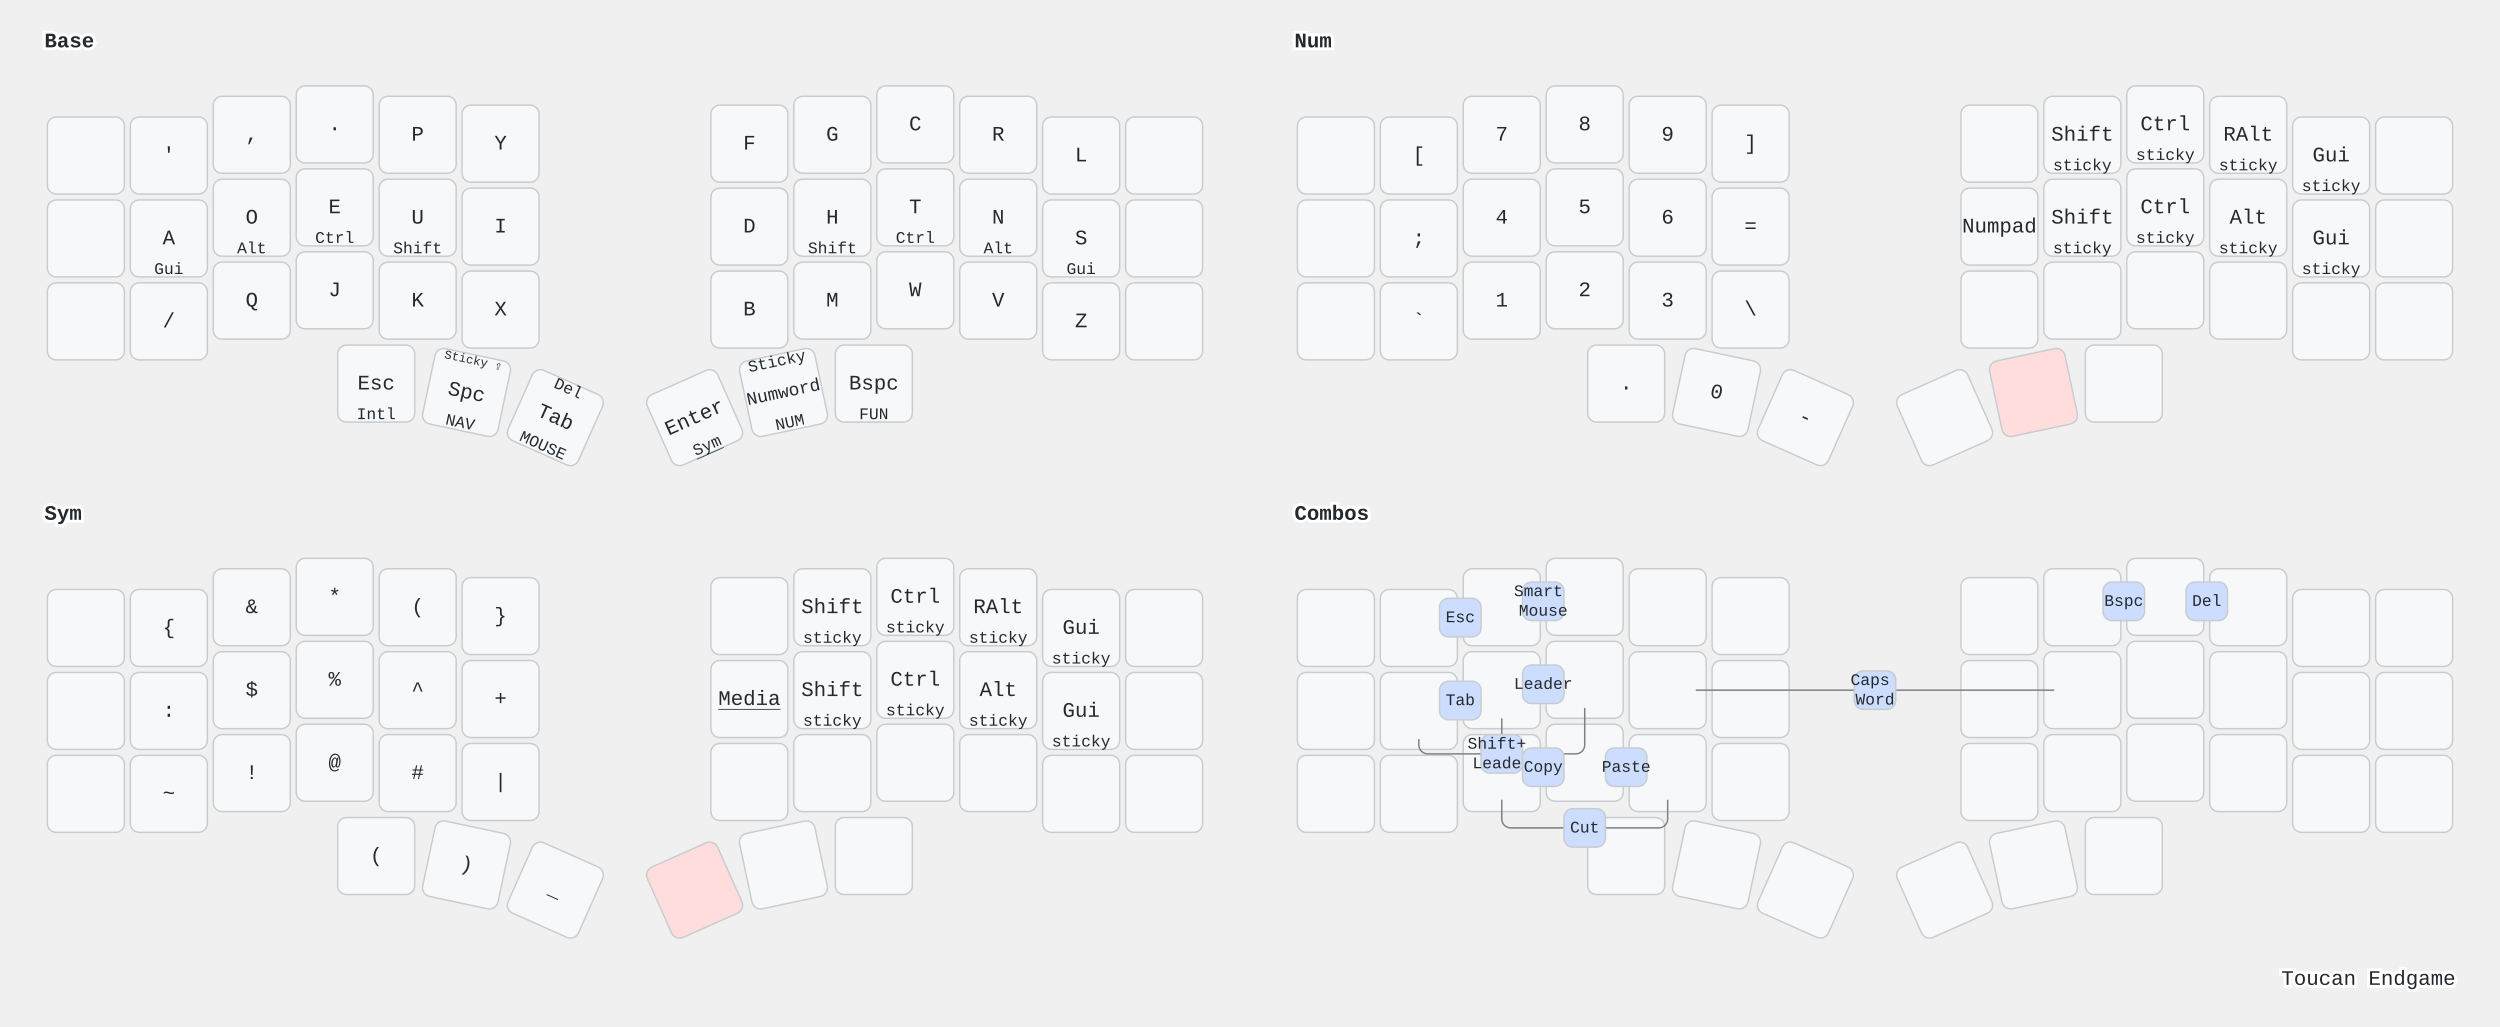
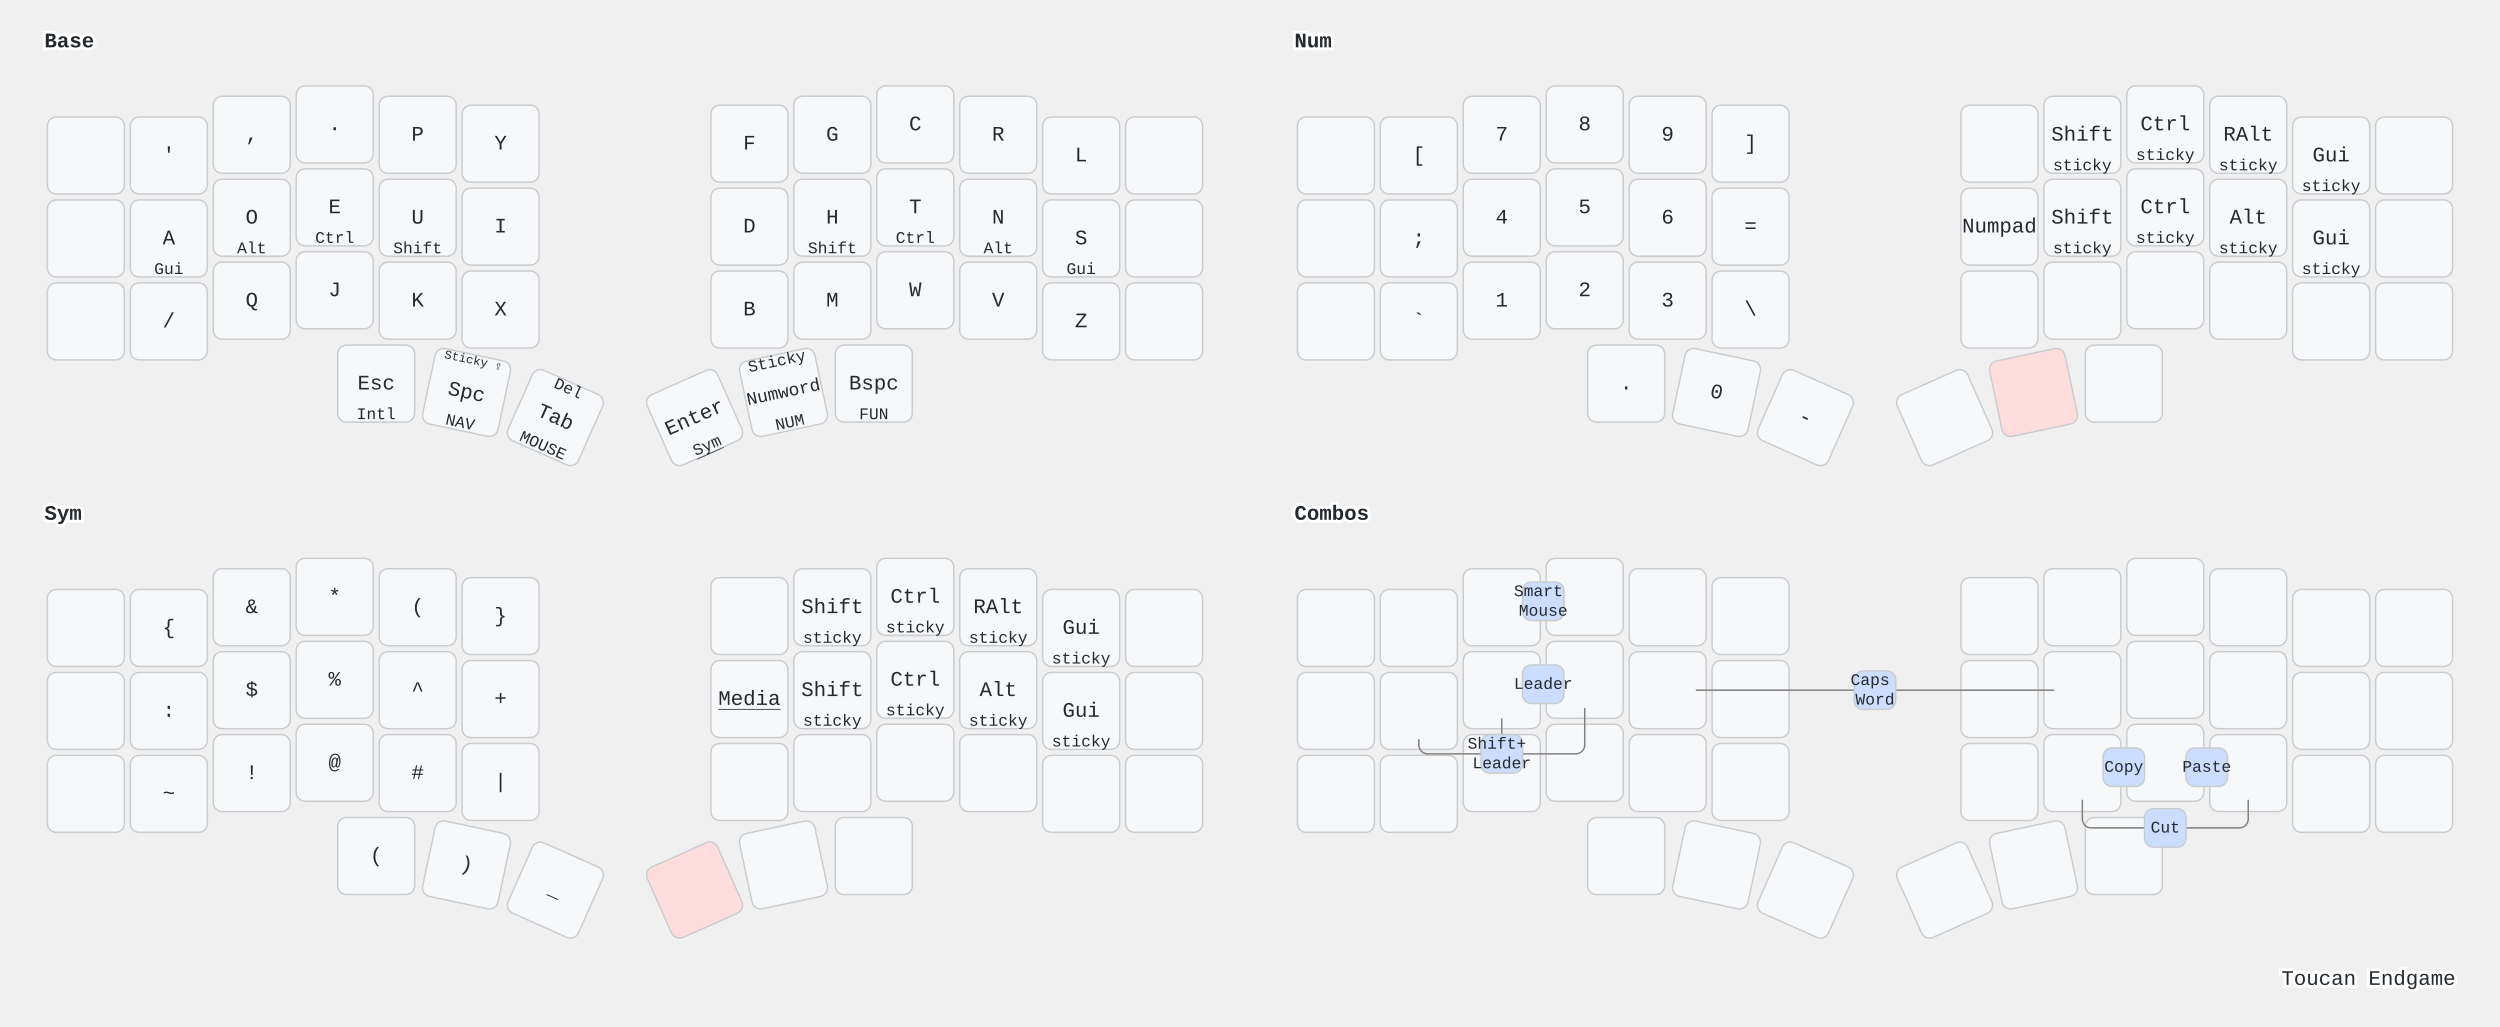
<svg xmlns="http://www.w3.org/2000/svg" width="1688" height="693" viewBox="0 0 1688 693" class="keymap">
  <style>/* inherit to force styles through use tags */
svg path {
    fill: inherit;
}

/* font and background color specifications */
svg.keymap {
    font-family: SFMono-Regular,Consolas,Liberation Mono,Menlo,monospace;
    font-size: 14px;
    font-kerning: normal;
    text-rendering: optimizeLegibility;
    fill: #24292e;
}

/* default key styling */
rect.key {
    fill: #f6f8fa;
}

rect.key, rect.combo {
    stroke: #c9cccf;
    stroke-width: 1;
}

/* default key side styling, only used is draw_key_sides is set */
rect.side {
    filter: brightness(90%);
}

/* color accent for combo boxes */
rect.combo, rect.combo-separate {
    fill: #cdf;
}

/* color accent for held keys */
rect.held, rect.combo.held {
    fill: #fdd;
}

/* color accent for ghost (optional) keys */
rect.ghost, rect.combo.ghost {
    stroke-dasharray: 4, 4;
    stroke-width: 2;
}

text {
    text-anchor: middle;
    dominant-baseline: middle;
}

/* styling for layer labels */
text.label {
    font-weight: bold;
    text-anchor: start;
    stroke: white;
    stroke-width: 4;
    paint-order: stroke;
}

/* styling for optional footer */
text.footer {
    text-anchor: end;
    dominant-baseline: auto;
    stroke: white;
    stroke-width: 4;
    paint-order: stroke;
}

/* styling for combo tap, and key non-tap label text */
text.combo, text.hold, text.shifted, text.left, text.right, text.tl, text.tr, text.bl, text.br {
    font-size: 11px;
}

text.hold, text.bl, text.br {
    text-anchor: middle;
    dominant-baseline: auto;
}

text.shifted, text.tl, text.tr {
    text-anchor: middle;
    dominant-baseline: hanging;
}

text.left, text.tl, text.bl {
    text-anchor: start;
}

text.right, text.tr, text.br {
    text-anchor: end;
}

text.layer-activator {
    text-decoration: underline;
}

/* styling for hold/shifted label text in combo box */
text.combo.hold, text.combo.shifted, text.combo.left, text.combo.right {
    font-size: 8px;
}

/* lighter symbol for transparent keys */
text.trans {
    fill: #7b7e81;
}

/* styling for combo dendrons */
path.combo {
    stroke-width: 1;
    stroke: gray;
    fill: none;
}

/* Start Tabler Icons Cleanup */
/* cannot use height/width with glyphs */
.icon-tabler &gt; path {
    fill: inherit;
    stroke: inherit;
    stroke-width: 2;
}
/* hide tabler's default box */
.icon-tabler &gt; path[stroke="none"][fill="none"] {
    visibility: hidden;
}
/* End Tabler Icons Cleanup */

@media (prefers-color-scheme: dark) {
svg.keymap { fill: #d1d6db; }
rect.key { fill: #3f4750; }
rect.key, rect.combo { stroke: #60666c; }
rect.combo, rect.combo-separate { fill: #1f3d7a; }
rect.held, rect.combo.held { fill: #854747; }
text.label, text.footer { stroke: black; }
text.trans { fill: #7e8184; }
path.combo { stroke: #7f7f7f; }

}</style>
  <g transform="translate(30, 0)" class="layer-Base">
    <text x="0" y="28" class="label" id="Base">Base</text>
    <g transform="translate(0, 56)">
      <g transform="translate(28, 49)" class="key keypos-0">
        <rect rx="6" ry="6" x="-26" y="-26" width="52" height="52" class="key" />
      </g>
      <g transform="translate(84, 49)" class="key keypos-1">
        <rect rx="6" ry="6" x="-26" y="-26" width="52" height="52" class="key" />
        <text x="0" y="0" class="key tap">'</text>
      </g>
      <g transform="translate(140, 35)" class="key keypos-2">
        <rect rx="6" ry="6" x="-26" y="-26" width="52" height="52" class="key" />
        <text x="0" y="0" class="key tap">,</text>
      </g>
      <g transform="translate(196, 28)" class="key keypos-3">
        <rect rx="6" ry="6" x="-26" y="-26" width="52" height="52" class="key" />
        <text x="0" y="0" class="key tap">.</text>
      </g>
      <g transform="translate(252, 35)" class="key keypos-4">
        <rect rx="6" ry="6" x="-26" y="-26" width="52" height="52" class="key" />
        <text x="0" y="0" class="key tap">P</text>
      </g>
      <g transform="translate(308, 41)" class="key keypos-5">
        <rect rx="6" ry="6" x="-26" y="-26" width="52" height="52" class="key" />
        <text x="0" y="0" class="key tap">Y</text>
      </g>
      <g transform="translate(476, 41)" class="key keypos-6">
        <rect rx="6" ry="6" x="-26" y="-26" width="52" height="52" class="key" />
        <text x="0" y="0" class="key tap">F</text>
      </g>
      <g transform="translate(532, 35)" class="key keypos-7">
        <rect rx="6" ry="6" x="-26" y="-26" width="52" height="52" class="key" />
        <text x="0" y="0" class="key tap">G</text>
      </g>
      <g transform="translate(588, 28)" class="key keypos-8">
        <rect rx="6" ry="6" x="-26" y="-26" width="52" height="52" class="key" />
        <text x="0" y="0" class="key tap">C</text>
      </g>
      <g transform="translate(644, 35)" class="key keypos-9">
        <rect rx="6" ry="6" x="-26" y="-26" width="52" height="52" class="key" />
        <text x="0" y="0" class="key tap">R</text>
      </g>
      <g transform="translate(700, 49)" class="key keypos-10">
        <rect rx="6" ry="6" x="-26" y="-26" width="52" height="52" class="key" />
        <text x="0" y="0" class="key tap">L</text>
      </g>
      <g transform="translate(756, 49)" class="key keypos-11">
        <rect rx="6" ry="6" x="-26" y="-26" width="52" height="52" class="key" />
      </g>
      <g transform="translate(28, 105)" class="key keypos-12">
        <rect rx="6" ry="6" x="-26" y="-26" width="52" height="52" class="key" />
      </g>
      <g transform="translate(84, 105)" class="key keypos-13">
        <rect rx="6" ry="6" x="-26" y="-26" width="52" height="52" class="key" />
        <text x="0" y="0" class="key tap">A</text>
        <text x="0" y="24" class="key hold">Gui</text>
      </g>
      <g transform="translate(140, 91)" class="key keypos-14">
        <rect rx="6" ry="6" x="-26" y="-26" width="52" height="52" class="key" />
        <text x="0" y="0" class="key tap">O</text>
        <text x="0" y="24" class="key hold">Alt</text>
      </g>
      <g transform="translate(196, 84)" class="key keypos-15">
        <rect rx="6" ry="6" x="-26" y="-26" width="52" height="52" class="key" />
        <text x="0" y="0" class="key tap">E</text>
        <text x="0" y="24" class="key hold">Ctrl</text>
      </g>
      <g transform="translate(252, 91)" class="key keypos-16">
        <rect rx="6" ry="6" x="-26" y="-26" width="52" height="52" class="key" />
        <text x="0" y="0" class="key tap">U</text>
        <text x="0" y="24" class="key hold">Shift</text>
      </g>
      <g transform="translate(308, 97)" class="key keypos-17">
        <rect rx="6" ry="6" x="-26" y="-26" width="52" height="52" class="key" />
        <text x="0" y="0" class="key tap">I</text>
      </g>
      <g transform="translate(476, 97)" class="key keypos-18">
        <rect rx="6" ry="6" x="-26" y="-26" width="52" height="52" class="key" />
        <text x="0" y="0" class="key tap">D</text>
      </g>
      <g transform="translate(532, 91)" class="key keypos-19">
        <rect rx="6" ry="6" x="-26" y="-26" width="52" height="52" class="key" />
        <text x="0" y="0" class="key tap">H</text>
        <text x="0" y="24" class="key hold">Shift</text>
      </g>
      <g transform="translate(588, 84)" class="key keypos-20">
        <rect rx="6" ry="6" x="-26" y="-26" width="52" height="52" class="key" />
        <text x="0" y="0" class="key tap">T</text>
        <text x="0" y="24" class="key hold">Ctrl</text>
      </g>
      <g transform="translate(644, 91)" class="key keypos-21">
        <rect rx="6" ry="6" x="-26" y="-26" width="52" height="52" class="key" />
        <text x="0" y="0" class="key tap">N</text>
        <text x="0" y="24" class="key hold">Alt</text>
      </g>
      <g transform="translate(700, 105)" class="key keypos-22">
        <rect rx="6" ry="6" x="-26" y="-26" width="52" height="52" class="key" />
        <text x="0" y="0" class="key tap">S</text>
        <text x="0" y="24" class="key hold">Gui</text>
      </g>
      <g transform="translate(756, 105)" class="key keypos-23">
        <rect rx="6" ry="6" x="-26" y="-26" width="52" height="52" class="key" />
      </g>
      <g transform="translate(28, 161)" class="key keypos-24">
        <rect rx="6" ry="6" x="-26" y="-26" width="52" height="52" class="key" />
      </g>
      <g transform="translate(84, 161)" class="key keypos-25">
        <rect rx="6" ry="6" x="-26" y="-26" width="52" height="52" class="key" />
        <text x="0" y="0" class="key tap">/</text>
      </g>
      <g transform="translate(140, 147)" class="key keypos-26">
        <rect rx="6" ry="6" x="-26" y="-26" width="52" height="52" class="key" />
        <text x="0" y="0" class="key tap">Q</text>
      </g>
      <g transform="translate(196, 140)" class="key keypos-27">
        <rect rx="6" ry="6" x="-26" y="-26" width="52" height="52" class="key" />
        <text x="0" y="0" class="key tap">J</text>
      </g>
      <g transform="translate(252, 147)" class="key keypos-28">
        <rect rx="6" ry="6" x="-26" y="-26" width="52" height="52" class="key" />
        <text x="0" y="0" class="key tap">K</text>
      </g>
      <g transform="translate(308, 153)" class="key keypos-29">
        <rect rx="6" ry="6" x="-26" y="-26" width="52" height="52" class="key" />
        <text x="0" y="0" class="key tap">X</text>
      </g>
      <g transform="translate(476, 153)" class="key keypos-30">
        <rect rx="6" ry="6" x="-26" y="-26" width="52" height="52" class="key" />
        <text x="0" y="0" class="key tap">B</text>
      </g>
      <g transform="translate(532, 147)" class="key keypos-31">
        <rect rx="6" ry="6" x="-26" y="-26" width="52" height="52" class="key" />
        <text x="0" y="0" class="key tap">M</text>
      </g>
      <g transform="translate(588, 140)" class="key keypos-32">
        <rect rx="6" ry="6" x="-26" y="-26" width="52" height="52" class="key" />
        <text x="0" y="0" class="key tap">W</text>
      </g>
      <g transform="translate(644, 147)" class="key keypos-33">
        <rect rx="6" ry="6" x="-26" y="-26" width="52" height="52" class="key" />
        <text x="0" y="0" class="key tap">V</text>
      </g>
      <g transform="translate(700, 161)" class="key keypos-34">
        <rect rx="6" ry="6" x="-26" y="-26" width="52" height="52" class="key" />
        <text x="0" y="0" class="key tap">Z</text>
      </g>
      <g transform="translate(756, 161)" class="key keypos-35">
        <rect rx="6" ry="6" x="-26" y="-26" width="52" height="52" class="key" />
      </g>
      <g transform="translate(224, 203)" class="key keypos-36">
        <rect rx="6" ry="6" x="-26" y="-26" width="52" height="52" class="key" />
        <text x="0" y="0" class="key tap">Esc</text>
        <text x="0" y="24" class="key hold">Intl</text>
      </g>
      <g transform="translate(285, 209) rotate(12.0)" class="key keypos-37">
        <rect rx="6" ry="6" x="-26" y="-26" width="52" height="52" class="key" />
        <text x="0" y="0" class="key tap">Spc</text>
        <text x="0" y="24" class="key hold">NAV</text>
        <text x="0" y="-24" class="key shifted">
          <tspan style="font-size: 75%">Sticky ⇧</tspan>
        </text>
      </g>
      <g transform="translate(345, 226) rotate(24.0)" class="key keypos-38">
        <rect rx="6" ry="6" x="-26" y="-26" width="52" height="52" class="key" />
        <text x="0" y="0" class="key tap">Tab</text>
        <text x="0" y="24" class="key hold">MOUSE</text>
        <text x="0" y="-24" class="key shifted">Del</text>
      </g>
      <g transform="translate(439, 226) rotate(-24.0)" class="key keypos-39">
        <rect rx="6" ry="6" x="-26" y="-26" width="52" height="52" class="key" />
        <text x="0" y="0" class="key tap">Enter</text>
        <a href="#Sym">
          <text x="0" y="24" class="key hold layer-activator">Sym</text>
        </a>
      </g>
      <g transform="translate(499, 209) rotate(-12.0)" class="key keypos-40">
        <rect rx="6" ry="6" x="-26" y="-26" width="52" height="52" class="key" />
        <text x="0" y="0" class="key tap">
          <tspan style="font-size: 86%">Numword</tspan>
        </text>
        <text x="0" y="24" class="key hold">NUM</text>
        <text x="0" y="-24" class="key shifted">Sticky</text>
      </g>
      <g transform="translate(560, 203)" class="key keypos-41">
        <rect rx="6" ry="6" x="-26" y="-26" width="52" height="52" class="key" />
        <text x="0" y="0" class="key tap">Bspc</text>
        <text x="0" y="24" class="key hold">FUN</text>
      </g>
    </g>
  </g>
  <g transform="translate(874, 0)" class="layer-Num">
    <text x="0" y="28" class="label" id="Num">Num</text>
    <g transform="translate(0, 56)">
      <g transform="translate(28, 49)" class="key keypos-0">
        <rect rx="6" ry="6" x="-26" y="-26" width="52" height="52" class="key" />
      </g>
      <g transform="translate(84, 49)" class="key keypos-1">
        <rect rx="6" ry="6" x="-26" y="-26" width="52" height="52" class="key" />
        <text x="0" y="0" class="key tap">[</text>
      </g>
      <g transform="translate(140, 35)" class="key keypos-2">
        <rect rx="6" ry="6" x="-26" y="-26" width="52" height="52" class="key" />
        <text x="0" y="0" class="key tap">7</text>
      </g>
      <g transform="translate(196, 28)" class="key keypos-3">
        <rect rx="6" ry="6" x="-26" y="-26" width="52" height="52" class="key" />
        <text x="0" y="0" class="key tap">8</text>
      </g>
      <g transform="translate(252, 35)" class="key keypos-4">
        <rect rx="6" ry="6" x="-26" y="-26" width="52" height="52" class="key" />
        <text x="0" y="0" class="key tap">9</text>
      </g>
      <g transform="translate(308, 41)" class="key keypos-5">
        <rect rx="6" ry="6" x="-26" y="-26" width="52" height="52" class="key" />
        <text x="0" y="0" class="key tap">]</text>
      </g>
      <g transform="translate(476, 41)" class="key trans keypos-6">
        <rect rx="6" ry="6" x="-26" y="-26" width="52" height="52" class="key trans" />
      </g>
      <g transform="translate(532, 35)" class="key keypos-7">
        <rect rx="6" ry="6" x="-26" y="-26" width="52" height="52" class="key" />
        <text x="0" y="0" class="key tap">Shift</text>
        <text x="0" y="24" class="key hold">sticky</text>
      </g>
      <g transform="translate(588, 28)" class="key keypos-8">
        <rect rx="6" ry="6" x="-26" y="-26" width="52" height="52" class="key" />
        <text x="0" y="0" class="key tap">Ctrl</text>
        <text x="0" y="24" class="key hold">sticky</text>
      </g>
      <g transform="translate(644, 35)" class="key keypos-9">
        <rect rx="6" ry="6" x="-26" y="-26" width="52" height="52" class="key" />
        <text x="0" y="0" class="key tap">RAlt</text>
        <text x="0" y="24" class="key hold">sticky</text>
      </g>
      <g transform="translate(700, 49)" class="key keypos-10">
        <rect rx="6" ry="6" x="-26" y="-26" width="52" height="52" class="key" />
        <text x="0" y="0" class="key tap">Gui</text>
        <text x="0" y="24" class="key hold">sticky</text>
      </g>
      <g transform="translate(756, 49)" class="key keypos-11">
        <rect rx="6" ry="6" x="-26" y="-26" width="52" height="52" class="key" />
      </g>
      <g transform="translate(28, 105)" class="key keypos-12">
        <rect rx="6" ry="6" x="-26" y="-26" width="52" height="52" class="key" />
      </g>
      <g transform="translate(84, 105)" class="key keypos-13">
        <rect rx="6" ry="6" x="-26" y="-26" width="52" height="52" class="key" />
        <text x="0" y="0" class="key tap">;</text>
      </g>
      <g transform="translate(140, 91)" class="key keypos-14">
        <rect rx="6" ry="6" x="-26" y="-26" width="52" height="52" class="key" />
        <text x="0" y="0" class="key tap">4</text>
      </g>
      <g transform="translate(196, 84)" class="key keypos-15">
        <rect rx="6" ry="6" x="-26" y="-26" width="52" height="52" class="key" />
        <text x="0" y="0" class="key tap">5</text>
      </g>
      <g transform="translate(252, 91)" class="key keypos-16">
        <rect rx="6" ry="6" x="-26" y="-26" width="52" height="52" class="key" />
        <text x="0" y="0" class="key tap">6</text>
      </g>
      <g transform="translate(308, 97)" class="key keypos-17">
        <rect rx="6" ry="6" x="-26" y="-26" width="52" height="52" class="key" />
        <text x="0" y="0" class="key tap">=</text>
      </g>
      <g transform="translate(476, 97)" class="key keypos-18">
        <rect rx="6" ry="6" x="-26" y="-26" width="52" height="52" class="key" />
        <text x="0" y="0" class="key tap">Numpad</text>
      </g>
      <g transform="translate(532, 91)" class="key keypos-19">
        <rect rx="6" ry="6" x="-26" y="-26" width="52" height="52" class="key" />
        <text x="0" y="0" class="key tap">Shift</text>
        <text x="0" y="24" class="key hold">sticky</text>
      </g>
      <g transform="translate(588, 84)" class="key keypos-20">
        <rect rx="6" ry="6" x="-26" y="-26" width="52" height="52" class="key" />
        <text x="0" y="0" class="key tap">Ctrl</text>
        <text x="0" y="24" class="key hold">sticky</text>
      </g>
      <g transform="translate(644, 91)" class="key keypos-21">
        <rect rx="6" ry="6" x="-26" y="-26" width="52" height="52" class="key" />
        <text x="0" y="0" class="key tap">Alt</text>
        <text x="0" y="24" class="key hold">sticky</text>
      </g>
      <g transform="translate(700, 105)" class="key keypos-22">
        <rect rx="6" ry="6" x="-26" y="-26" width="52" height="52" class="key" />
        <text x="0" y="0" class="key tap">Gui</text>
        <text x="0" y="24" class="key hold">sticky</text>
      </g>
      <g transform="translate(756, 105)" class="key keypos-23">
        <rect rx="6" ry="6" x="-26" y="-26" width="52" height="52" class="key" />
      </g>
      <g transform="translate(28, 161)" class="key keypos-24">
        <rect rx="6" ry="6" x="-26" y="-26" width="52" height="52" class="key" />
      </g>
      <g transform="translate(84, 161)" class="key keypos-25">
        <rect rx="6" ry="6" x="-26" y="-26" width="52" height="52" class="key" />
        <text x="0" y="0" class="key tap">`</text>
      </g>
      <g transform="translate(140, 147)" class="key keypos-26">
        <rect rx="6" ry="6" x="-26" y="-26" width="52" height="52" class="key" />
        <text x="0" y="0" class="key tap">1</text>
      </g>
      <g transform="translate(196, 140)" class="key keypos-27">
        <rect rx="6" ry="6" x="-26" y="-26" width="52" height="52" class="key" />
        <text x="0" y="0" class="key tap">2</text>
      </g>
      <g transform="translate(252, 147)" class="key keypos-28">
        <rect rx="6" ry="6" x="-26" y="-26" width="52" height="52" class="key" />
        <text x="0" y="0" class="key tap">3</text>
      </g>
      <g transform="translate(308, 153)" class="key keypos-29">
        <rect rx="6" ry="6" x="-26" y="-26" width="52" height="52" class="key" />
        <text x="0" y="0" class="key tap">\</text>
      </g>
      <g transform="translate(476, 153)" class="key trans keypos-30">
        <rect rx="6" ry="6" x="-26" y="-26" width="52" height="52" class="key trans" />
      </g>
      <g transform="translate(532, 147)" class="key trans keypos-31">
        <rect rx="6" ry="6" x="-26" y="-26" width="52" height="52" class="key trans" />
      </g>
      <g transform="translate(588, 140)" class="key trans keypos-32">
        <rect rx="6" ry="6" x="-26" y="-26" width="52" height="52" class="key trans" />
      </g>
      <g transform="translate(644, 147)" class="key trans keypos-33">
        <rect rx="6" ry="6" x="-26" y="-26" width="52" height="52" class="key trans" />
      </g>
      <g transform="translate(700, 161)" class="key trans keypos-34">
        <rect rx="6" ry="6" x="-26" y="-26" width="52" height="52" class="key trans" />
      </g>
      <g transform="translate(756, 161)" class="key keypos-35">
        <rect rx="6" ry="6" x="-26" y="-26" width="52" height="52" class="key" />
      </g>
      <g transform="translate(224, 203)" class="key keypos-36">
        <rect rx="6" ry="6" x="-26" y="-26" width="52" height="52" class="key" />
        <text x="0" y="0" class="key tap">.</text>
      </g>
      <g transform="translate(285, 209) rotate(12.0)" class="key keypos-37">
        <rect rx="6" ry="6" x="-26" y="-26" width="52" height="52" class="key" />
        <text x="0" y="0" class="key tap">0</text>
      </g>
      <g transform="translate(345, 226) rotate(24.0)" class="key keypos-38">
        <rect rx="6" ry="6" x="-26" y="-26" width="52" height="52" class="key" />
        <text x="0" y="0" class="key tap">-</text>
      </g>
      <g transform="translate(439, 226) rotate(-24.0)" class="key trans keypos-39">
        <rect rx="6" ry="6" x="-26" y="-26" width="52" height="52" class="key trans" />
      </g>
      <g transform="translate(499, 209) rotate(-12.0)" class="key held keypos-40">
        <rect rx="6" ry="6" x="-26" y="-26" width="52" height="52" class="key held" />
      </g>
      <g transform="translate(560, 203)" class="key trans keypos-41">
        <rect rx="6" ry="6" x="-26" y="-26" width="52" height="52" class="key trans" />
      </g>
    </g>
  </g>
  <g transform="translate(30, 319)" class="layer-Sym">
    <text x="0" y="28" class="label" id="Sym">Sym</text>
    <g transform="translate(0, 56)">
      <g transform="translate(28, 49)" class="key keypos-0">
        <rect rx="6" ry="6" x="-26" y="-26" width="52" height="52" class="key" />
      </g>
      <g transform="translate(84, 49)" class="key keypos-1">
        <rect rx="6" ry="6" x="-26" y="-26" width="52" height="52" class="key" />
        <text x="0" y="0" class="key tap">{</text>
      </g>
      <g transform="translate(140, 35)" class="key keypos-2">
        <rect rx="6" ry="6" x="-26" y="-26" width="52" height="52" class="key" />
        <text x="0" y="0" class="key tap">&amp;</text>
      </g>
      <g transform="translate(196, 28)" class="key keypos-3">
        <rect rx="6" ry="6" x="-26" y="-26" width="52" height="52" class="key" />
        <text x="0" y="0" class="key tap">*</text>
      </g>
      <g transform="translate(252, 35)" class="key keypos-4">
        <rect rx="6" ry="6" x="-26" y="-26" width="52" height="52" class="key" />
        <text x="0" y="0" class="key tap">(</text>
      </g>
      <g transform="translate(308, 41)" class="key keypos-5">
        <rect rx="6" ry="6" x="-26" y="-26" width="52" height="52" class="key" />
        <text x="0" y="0" class="key tap">}</text>
      </g>
      <g transform="translate(476, 41)" class="key trans keypos-6">
        <rect rx="6" ry="6" x="-26" y="-26" width="52" height="52" class="key trans" />
      </g>
      <g transform="translate(532, 35)" class="key keypos-7">
        <rect rx="6" ry="6" x="-26" y="-26" width="52" height="52" class="key" />
        <text x="0" y="0" class="key tap">Shift</text>
        <text x="0" y="24" class="key hold">sticky</text>
      </g>
      <g transform="translate(588, 28)" class="key keypos-8">
        <rect rx="6" ry="6" x="-26" y="-26" width="52" height="52" class="key" />
        <text x="0" y="0" class="key tap">Ctrl</text>
        <text x="0" y="24" class="key hold">sticky</text>
      </g>
      <g transform="translate(644, 35)" class="key keypos-9">
        <rect rx="6" ry="6" x="-26" y="-26" width="52" height="52" class="key" />
        <text x="0" y="0" class="key tap">RAlt</text>
        <text x="0" y="24" class="key hold">sticky</text>
      </g>
      <g transform="translate(700, 49)" class="key keypos-10">
        <rect rx="6" ry="6" x="-26" y="-26" width="52" height="52" class="key" />
        <text x="0" y="0" class="key tap">Gui</text>
        <text x="0" y="24" class="key hold">sticky</text>
      </g>
      <g transform="translate(756, 49)" class="key keypos-11">
        <rect rx="6" ry="6" x="-26" y="-26" width="52" height="52" class="key" />
      </g>
      <g transform="translate(28, 105)" class="key keypos-12">
        <rect rx="6" ry="6" x="-26" y="-26" width="52" height="52" class="key" />
      </g>
      <g transform="translate(84, 105)" class="key keypos-13">
        <rect rx="6" ry="6" x="-26" y="-26" width="52" height="52" class="key" />
        <text x="0" y="0" class="key tap">:</text>
      </g>
      <g transform="translate(140, 91)" class="key keypos-14">
        <rect rx="6" ry="6" x="-26" y="-26" width="52" height="52" class="key" />
        <text x="0" y="0" class="key tap">$</text>
      </g>
      <g transform="translate(196, 84)" class="key keypos-15">
        <rect rx="6" ry="6" x="-26" y="-26" width="52" height="52" class="key" />
        <text x="0" y="0" class="key tap">%</text>
      </g>
      <g transform="translate(252, 91)" class="key keypos-16">
        <rect rx="6" ry="6" x="-26" y="-26" width="52" height="52" class="key" />
        <text x="0" y="0" class="key tap">^</text>
      </g>
      <g transform="translate(308, 97)" class="key keypos-17">
        <rect rx="6" ry="6" x="-26" y="-26" width="52" height="52" class="key" />
        <text x="0" y="0" class="key tap">+</text>
      </g>
      <g transform="translate(476, 97)" class="key layer-activator keypos-18">
        <rect rx="6" ry="6" x="-26" y="-26" width="52" height="52" class="key layer-activator" />
        <text x="0" y="0" class="key layer-activator tap">Media</text>
      </g>
      <g transform="translate(532, 91)" class="key keypos-19">
        <rect rx="6" ry="6" x="-26" y="-26" width="52" height="52" class="key" />
        <text x="0" y="0" class="key tap">Shift</text>
        <text x="0" y="24" class="key hold">sticky</text>
      </g>
      <g transform="translate(588, 84)" class="key keypos-20">
        <rect rx="6" ry="6" x="-26" y="-26" width="52" height="52" class="key" />
        <text x="0" y="0" class="key tap">Ctrl</text>
        <text x="0" y="24" class="key hold">sticky</text>
      </g>
      <g transform="translate(644, 91)" class="key keypos-21">
        <rect rx="6" ry="6" x="-26" y="-26" width="52" height="52" class="key" />
        <text x="0" y="0" class="key tap">Alt</text>
        <text x="0" y="24" class="key hold">sticky</text>
      </g>
      <g transform="translate(700, 105)" class="key keypos-22">
        <rect rx="6" ry="6" x="-26" y="-26" width="52" height="52" class="key" />
        <text x="0" y="0" class="key tap">Gui</text>
        <text x="0" y="24" class="key hold">sticky</text>
      </g>
      <g transform="translate(756, 105)" class="key keypos-23">
        <rect rx="6" ry="6" x="-26" y="-26" width="52" height="52" class="key" />
      </g>
      <g transform="translate(28, 161)" class="key keypos-24">
        <rect rx="6" ry="6" x="-26" y="-26" width="52" height="52" class="key" />
      </g>
      <g transform="translate(84, 161)" class="key keypos-25">
        <rect rx="6" ry="6" x="-26" y="-26" width="52" height="52" class="key" />
        <text x="0" y="0" class="key tap">~</text>
      </g>
      <g transform="translate(140, 147)" class="key keypos-26">
        <rect rx="6" ry="6" x="-26" y="-26" width="52" height="52" class="key" />
        <text x="0" y="0" class="key tap">!</text>
      </g>
      <g transform="translate(196, 140)" class="key keypos-27">
        <rect rx="6" ry="6" x="-26" y="-26" width="52" height="52" class="key" />
        <text x="0" y="0" class="key tap">@</text>
      </g>
      <g transform="translate(252, 147)" class="key keypos-28">
        <rect rx="6" ry="6" x="-26" y="-26" width="52" height="52" class="key" />
        <text x="0" y="0" class="key tap">#</text>
      </g>
      <g transform="translate(308, 153)" class="key keypos-29">
        <rect rx="6" ry="6" x="-26" y="-26" width="52" height="52" class="key" />
        <text x="0" y="0" class="key tap">|</text>
      </g>
      <g transform="translate(476, 153)" class="key trans keypos-30">
        <rect rx="6" ry="6" x="-26" y="-26" width="52" height="52" class="key trans" />
      </g>
      <g transform="translate(532, 147)" class="key trans keypos-31">
        <rect rx="6" ry="6" x="-26" y="-26" width="52" height="52" class="key trans" />
      </g>
      <g transform="translate(588, 140)" class="key trans keypos-32">
        <rect rx="6" ry="6" x="-26" y="-26" width="52" height="52" class="key trans" />
      </g>
      <g transform="translate(644, 147)" class="key trans keypos-33">
        <rect rx="6" ry="6" x="-26" y="-26" width="52" height="52" class="key trans" />
      </g>
      <g transform="translate(700, 161)" class="key trans keypos-34">
        <rect rx="6" ry="6" x="-26" y="-26" width="52" height="52" class="key trans" />
      </g>
      <g transform="translate(756, 161)" class="key keypos-35">
        <rect rx="6" ry="6" x="-26" y="-26" width="52" height="52" class="key" />
      </g>
      <g transform="translate(224, 203)" class="key keypos-36">
        <rect rx="6" ry="6" x="-26" y="-26" width="52" height="52" class="key" />
        <text x="0" y="0" class="key tap">(</text>
      </g>
      <g transform="translate(285, 209) rotate(12.0)" class="key keypos-37">
        <rect rx="6" ry="6" x="-26" y="-26" width="52" height="52" class="key" />
        <text x="0" y="0" class="key tap">)</text>
      </g>
      <g transform="translate(345, 226) rotate(24.0)" class="key keypos-38">
        <rect rx="6" ry="6" x="-26" y="-26" width="52" height="52" class="key" />
        <text x="0" y="0" class="key tap">_</text>
      </g>
      <g transform="translate(439, 226) rotate(-24.0)" class="key held keypos-39">
        <rect rx="6" ry="6" x="-26" y="-26" width="52" height="52" class="key held" />
      </g>
      <g transform="translate(499, 209) rotate(-12.0)" class="key trans keypos-40">
        <rect rx="6" ry="6" x="-26" y="-26" width="52" height="52" class="key trans" />
      </g>
      <g transform="translate(560, 203)" class="key trans keypos-41">
        <rect rx="6" ry="6" x="-26" y="-26" width="52" height="52" class="key trans" />
      </g>
    </g>
  </g>
  <g transform="translate(874, 319)" class="layer-Combos">
    <text x="0" y="28" class="label" id="Combos">Combos</text>
    <g transform="translate(0, 56)">
      <g transform="translate(28, 49)" class="key keypos-0">
        <rect rx="6" ry="6" x="-26" y="-26" width="52" height="52" class="key" />
      </g>
      <g transform="translate(84, 49)" class="key keypos-1">
        <rect rx="6" ry="6" x="-26" y="-26" width="52" height="52" class="key" />
      </g>
      <g transform="translate(140, 35)" class="key keypos-2">
        <rect rx="6" ry="6" x="-26" y="-26" width="52" height="52" class="key" />
      </g>
      <g transform="translate(196, 28)" class="key keypos-3">
        <rect rx="6" ry="6" x="-26" y="-26" width="52" height="52" class="key" />
      </g>
      <g transform="translate(252, 35)" class="key keypos-4">
        <rect rx="6" ry="6" x="-26" y="-26" width="52" height="52" class="key" />
      </g>
      <g transform="translate(308, 41)" class="key keypos-5">
        <rect rx="6" ry="6" x="-26" y="-26" width="52" height="52" class="key" />
      </g>
      <g transform="translate(476, 41)" class="key keypos-6">
        <rect rx="6" ry="6" x="-26" y="-26" width="52" height="52" class="key" />
      </g>
      <g transform="translate(532, 35)" class="key keypos-7">
        <rect rx="6" ry="6" x="-26" y="-26" width="52" height="52" class="key" />
      </g>
      <g transform="translate(588, 28)" class="key keypos-8">
        <rect rx="6" ry="6" x="-26" y="-26" width="52" height="52" class="key" />
      </g>
      <g transform="translate(644, 35)" class="key keypos-9">
        <rect rx="6" ry="6" x="-26" y="-26" width="52" height="52" class="key" />
      </g>
      <g transform="translate(700, 49)" class="key keypos-10">
        <rect rx="6" ry="6" x="-26" y="-26" width="52" height="52" class="key" />
      </g>
      <g transform="translate(756, 49)" class="key keypos-11">
        <rect rx="6" ry="6" x="-26" y="-26" width="52" height="52" class="key" />
      </g>
      <g transform="translate(28, 105)" class="key keypos-12">
        <rect rx="6" ry="6" x="-26" y="-26" width="52" height="52" class="key" />
      </g>
      <g transform="translate(84, 105)" class="key keypos-13">
        <rect rx="6" ry="6" x="-26" y="-26" width="52" height="52" class="key" />
      </g>
      <g transform="translate(140, 91)" class="key keypos-14">
        <rect rx="6" ry="6" x="-26" y="-26" width="52" height="52" class="key" />
      </g>
      <g transform="translate(196, 84)" class="key keypos-15">
        <rect rx="6" ry="6" x="-26" y="-26" width="52" height="52" class="key" />
      </g>
      <g transform="translate(252, 91)" class="key keypos-16">
        <rect rx="6" ry="6" x="-26" y="-26" width="52" height="52" class="key" />
      </g>
      <g transform="translate(308, 97)" class="key keypos-17">
        <rect rx="6" ry="6" x="-26" y="-26" width="52" height="52" class="key" />
      </g>
      <g transform="translate(476, 97)" class="key keypos-18">
        <rect rx="6" ry="6" x="-26" y="-26" width="52" height="52" class="key" />
      </g>
      <g transform="translate(532, 91)" class="key keypos-19">
        <rect rx="6" ry="6" x="-26" y="-26" width="52" height="52" class="key" />
      </g>
      <g transform="translate(588, 84)" class="key keypos-20">
        <rect rx="6" ry="6" x="-26" y="-26" width="52" height="52" class="key" />
      </g>
      <g transform="translate(644, 91)" class="key keypos-21">
        <rect rx="6" ry="6" x="-26" y="-26" width="52" height="52" class="key" />
      </g>
      <g transform="translate(700, 105)" class="key keypos-22">
        <rect rx="6" ry="6" x="-26" y="-26" width="52" height="52" class="key" />
      </g>
      <g transform="translate(756, 105)" class="key keypos-23">
        <rect rx="6" ry="6" x="-26" y="-26" width="52" height="52" class="key" />
      </g>
      <g transform="translate(28, 161)" class="key keypos-24">
        <rect rx="6" ry="6" x="-26" y="-26" width="52" height="52" class="key" />
      </g>
      <g transform="translate(84, 161)" class="key keypos-25">
        <rect rx="6" ry="6" x="-26" y="-26" width="52" height="52" class="key" />
      </g>
      <g transform="translate(140, 147)" class="key keypos-26">
        <rect rx="6" ry="6" x="-26" y="-26" width="52" height="52" class="key" />
      </g>
      <g transform="translate(196, 140)" class="key keypos-27">
        <rect rx="6" ry="6" x="-26" y="-26" width="52" height="52" class="key" />
      </g>
      <g transform="translate(252, 147)" class="key keypos-28">
        <rect rx="6" ry="6" x="-26" y="-26" width="52" height="52" class="key" />
      </g>
      <g transform="translate(308, 153)" class="key keypos-29">
        <rect rx="6" ry="6" x="-26" y="-26" width="52" height="52" class="key" />
      </g>
      <g transform="translate(476, 153)" class="key keypos-30">
        <rect rx="6" ry="6" x="-26" y="-26" width="52" height="52" class="key" />
      </g>
      <g transform="translate(532, 147)" class="key keypos-31">
        <rect rx="6" ry="6" x="-26" y="-26" width="52" height="52" class="key" />
      </g>
      <g transform="translate(588, 140)" class="key keypos-32">
        <rect rx="6" ry="6" x="-26" y="-26" width="52" height="52" class="key" />
      </g>
      <g transform="translate(644, 147)" class="key keypos-33">
        <rect rx="6" ry="6" x="-26" y="-26" width="52" height="52" class="key" />
      </g>
      <g transform="translate(700, 161)" class="key keypos-34">
        <rect rx="6" ry="6" x="-26" y="-26" width="52" height="52" class="key" />
      </g>
      <g transform="translate(756, 161)" class="key keypos-35">
        <rect rx="6" ry="6" x="-26" y="-26" width="52" height="52" class="key" />
      </g>
      <g transform="translate(224, 203)" class="key keypos-36">
        <rect rx="6" ry="6" x="-26" y="-26" width="52" height="52" class="key" />
      </g>
      <g transform="translate(285, 209) rotate(12.0)" class="key keypos-37">
        <rect rx="6" ry="6" x="-26" y="-26" width="52" height="52" class="key" />
      </g>
      <g transform="translate(345, 226) rotate(24.0)" class="key keypos-38">
        <rect rx="6" ry="6" x="-26" y="-26" width="52" height="52" class="key" />
      </g>
      <g transform="translate(439, 226) rotate(-24.0)" class="key keypos-39">
        <rect rx="6" ry="6" x="-26" y="-26" width="52" height="52" class="key" />
      </g>
      <g transform="translate(499, 209) rotate(-12.0)" class="key keypos-40">
        <rect rx="6" ry="6" x="-26" y="-26" width="52" height="52" class="key" />
      </g>
      <g transform="translate(560, 203)" class="key keypos-41">
        <rect rx="6" ry="6" x="-26" y="-26" width="52" height="52" class="key" />
      </g>
      <g class="combo combopos-0">
-         <rect rx="6" ry="6" x="98" y="29" width="28" height="26" class="combo" />
-         <text x="112" y="42" class="combo tap">Esc</text>
-       </g>
-       <g class="combo combopos-1">
        <rect rx="6" ry="6" x="154" y="18" width="28" height="26" class="combo" />
        <text x="168" y="31" class="combo tap">
          <tspan x="168" dy="-0.6em">Smart</tspan>
          <tspan x="168" dy="1.2em">Mouse</tspan>
        </text>
      </g>
-       <g class="combo combopos-2">
-         <rect rx="6" ry="6" x="98" y="85" width="28" height="26" class="combo" />
-         <text x="112" y="98" class="combo tap">Tab</text>
-       </g>
-       <g class="combo combopos-3">
+       <g class="combo combopos-1">
        <rect rx="6" ry="6" x="154" y="74" width="28" height="26" class="combo" />
        <text x="168" y="87" class="combo tap">Leader</text>
      </g>
-       <g class="combo combopos-4">
+       <g class="combo combopos-2">
        <path d="M140,134 h-50 a6.0,6.0 0 0 1 -6.0,-6.0 v-4" class="combo" />
        <path d="M140,134 l0,-24" class="combo" />
        <path d="M140,134 h50 a6.0,6.0 0 0 0 6.0,-6.0 v-25" class="combo" />
        <rect rx="6" ry="6" x="126" y="121" width="28" height="26" class="combo" />
        <text x="140" y="134" class="combo tap">
          <tspan x="140" dy="-0.6em">Shift+</tspan>
          <tspan x="140" dy="1.2em">Leader</tspan>
        </text>
      </g>
-       <g class="combo combopos-5">
-         <rect rx="6" ry="6" x="546" y="18" width="28" height="26" class="combo" />
-         <text x="560" y="31" class="combo tap">Bspc</text>
-       </g>
-       <g class="combo combopos-6">
-         <rect rx="6" ry="6" x="602" y="18" width="28" height="26" class="combo" />
-         <text x="616" y="31" class="combo tap">Del</text>
-       </g>
-       <g class="combo combopos-7">
+       <g class="combo combopos-3">
        <path d="M392,91 l-121,0" class="combo" />
        <path d="M392,91 l121,0" class="combo" />
        <rect rx="6" ry="6" x="378" y="78" width="28" height="26" class="combo" />
        <text x="392" y="91" class="combo tap">
          <tspan x="392" dy="-0.6em">Caps</tspan>
          <tspan x="392" dy="1.2em">Word</tspan>
        </text>
      </g>
-       <g class="combo combopos-8">
-         <rect rx="6" ry="6" x="154" y="130" width="28" height="26" class="combo" />
-         <text x="168" y="143" class="combo tap">Copy</text>
-       </g>
-       <g class="combo combopos-9">
-         <path d="M196,184 h-50 a6.0,6.0 0 0 1 -6.0,-6.0 v-13" class="combo" />
-         <path d="M196,184 h50 a6.0,6.0 0 0 0 6.0,-6.0 v-13" class="combo" />
-         <rect rx="6" ry="6" x="182" y="171" width="28" height="26" class="combo" />
-         <text x="196" y="184" class="combo tap">Cut</text>
-       </g>
-       <g class="combo combopos-10">
-         <rect rx="6" ry="6" x="210" y="130" width="28" height="26" class="combo" />
-         <text x="224" y="143" class="combo tap">Paste</text>
+       <g class="combo combopos-4">
+         <rect rx="6" ry="6" x="546" y="130" width="28" height="26" class="combo" />
+         <text x="560" y="143" class="combo tap">Copy</text>
+       </g>
+       <g class="combo combopos-5">
+         <path d="M588,184 h-50 a6.0,6.0 0 0 1 -6.0,-6.0 v-13" class="combo" />
+         <path d="M588,184 h50 a6.0,6.0 0 0 0 6.0,-6.0 v-13" class="combo" />
+         <rect rx="6" ry="6" x="574" y="171" width="28" height="26" class="combo" />
+         <text x="588" y="184" class="combo tap">Cut</text>
+       </g>
+       <g class="combo combopos-6">
+         <rect rx="6" ry="6" x="602" y="130" width="28" height="26" class="combo" />
+         <text x="616" y="143" class="combo tap">Paste</text>
      </g>
    </g>
  </g>
  <text x="1658.0" y="665.0" class="footer">Toucan Endgame</text>
</svg>
